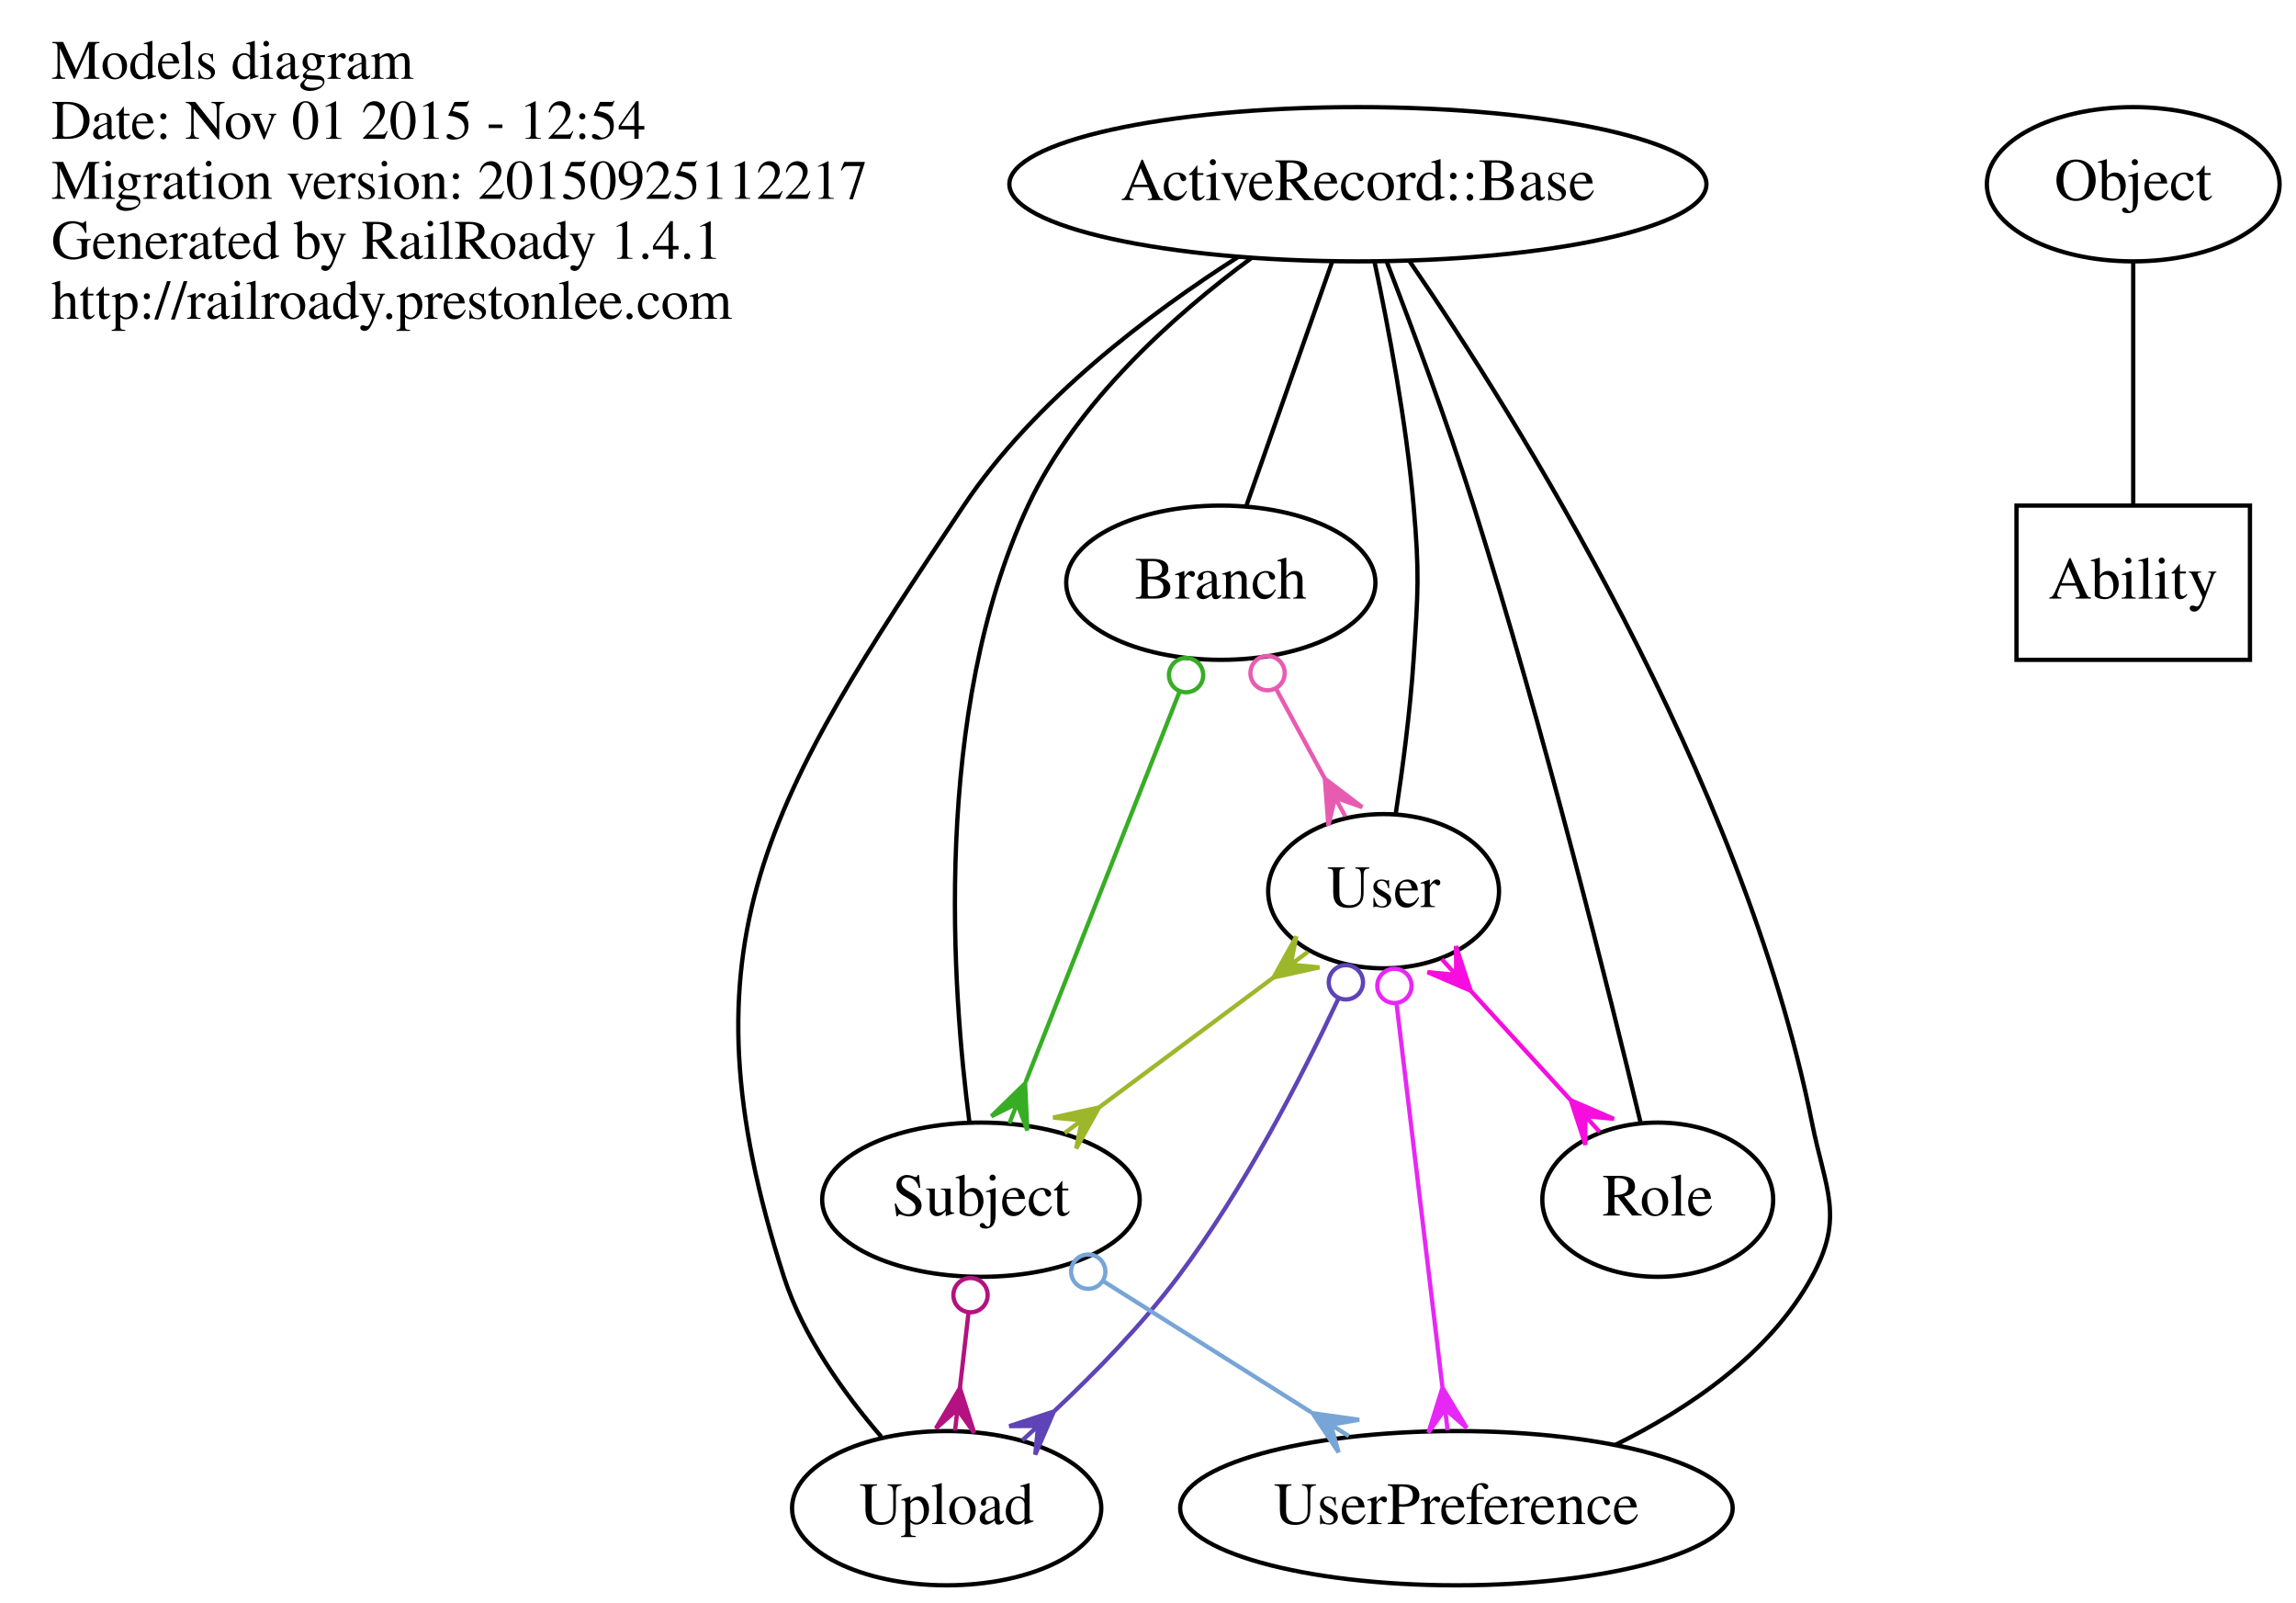
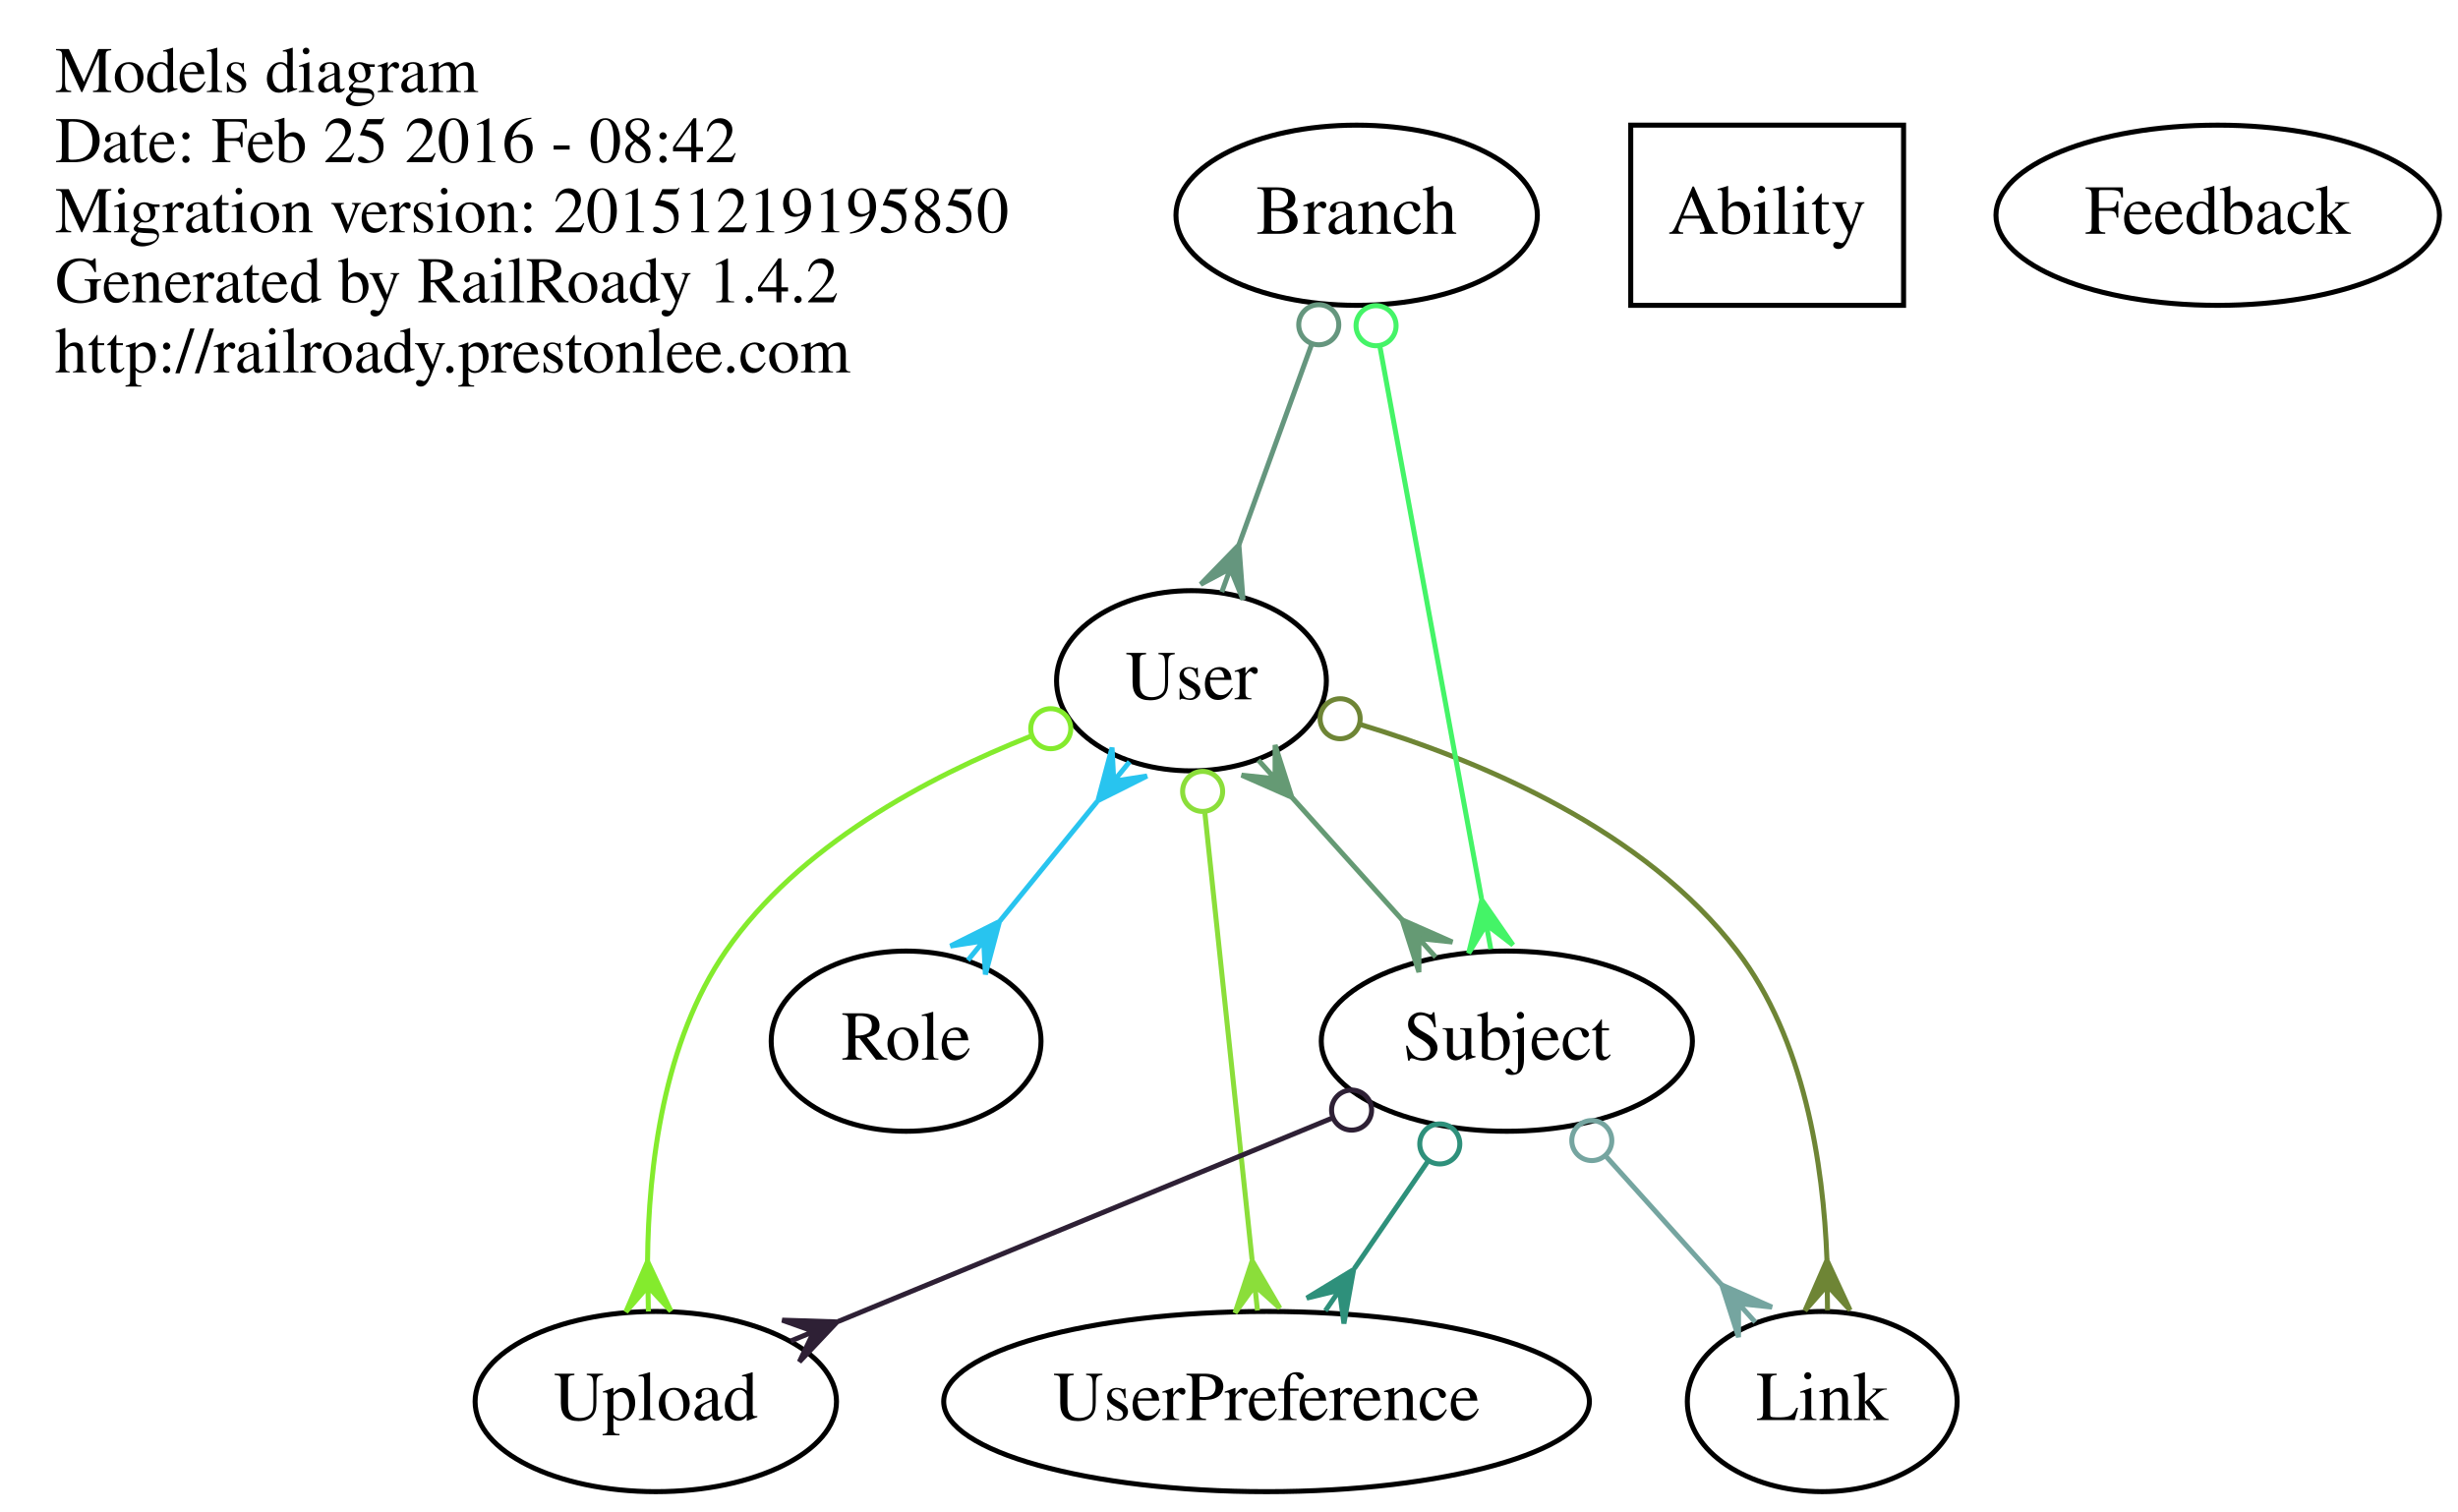
- <svg xmlns="http://www.w3.org/2000/svg" width="536pt" height="374pt" viewBox="0.00 0.00 536.00 374.00">
-   <g id="graph0" class="graph" transform="scale(1 1) rotate(0) translate(4 370)">
-     <polygon fill="none" stroke="none" points="-4,4 -4,-370 532,-370 532,4 -4,4" />
+ <svg xmlns="http://www.w3.org/2000/svg" width="491pt" height="302pt" viewBox="0.00 0.00 491.00 302.00">
+   <g id="graph0" class="graph" transform="scale(1 1) rotate(0) translate(4 298)">
+     <polygon fill="none" stroke="none" points="-4,4 -4,-298 487,-298 487,4 -4,4" />
    <g id="node1" class="node">
-       <text text-anchor="start" x="8" y="-351.6" font-family="Times,serif" font-size="13.00">Models diagram</text>
-       <text text-anchor="start" x="8" y="-337.6" font-family="Times,serif" font-size="13.00">Date: Nov 01 2015 - 12:54</text>
-       <text text-anchor="start" x="8" y="-323.6" font-family="Times,serif" font-size="13.00">Migration version: 20150925112217</text>
-       <text text-anchor="start" x="8" y="-309.6" font-family="Times,serif" font-size="13.00">Generated by RailRoady 1.4.1</text>
-       <text text-anchor="start" x="8" y="-295.6" font-family="Times,serif" font-size="13.00">http://railroady.prestonlee.com</text>
+       <text text-anchor="start" x="7" y="-279.6" font-family="Times,serif" font-size="13.00">Models diagram</text>
+       <text text-anchor="start" x="7" y="-265.6" font-family="Times,serif" font-size="13.00">Date: Feb 25 2016 - 08:42</text>
+       <text text-anchor="start" x="7" y="-251.6" font-family="Times,serif" font-size="13.00">Migration version: 20151219195850</text>
+       <text text-anchor="start" x="7" y="-237.6" font-family="Times,serif" font-size="13.00">Generated by RailRoady 1.4.2</text>
+       <text text-anchor="start" x="7" y="-223.6" font-family="Times,serif" font-size="13.00">http://railroady.prestonlee.com</text>
    </g>
    <g id="node2" class="node">
-       <ellipse fill="none" stroke="black" cx="319" cy="-162" rx="26.949" ry="18" />
-       <text text-anchor="middle" x="319" y="-158.3" font-family="Times,serif" font-size="14.00">User</text>
+       <ellipse fill="none" stroke="black" cx="234" cy="-162" rx="26.949" ry="18" />
+       <text text-anchor="middle" x="234" y="-158.3" font-family="Times,serif" font-size="14.00">User</text>
    </g>
    <g id="node3" class="node">
-       <ellipse fill="none" stroke="black" cx="217" cy="-18" rx="36.096" ry="18" />
-       <text text-anchor="middle" x="217" y="-14.3" font-family="Times,serif" font-size="14.00">Upload</text>
+       <ellipse fill="none" stroke="black" cx="127" cy="-18" rx="36.096" ry="18" />
+       <text text-anchor="middle" x="127" y="-14.3" font-family="Times,serif" font-size="14.00">Upload</text>
    </g>
    <g id="edge2" class="edge">
-       <path fill="none" stroke="#5e44b6" d="M308.426,-136.885C299.711,-118.286 286.323,-92.381 271,-72 262.591,-60.816 251.83,-49.762 242.131,-40.667" />
-       <ellipse fill="none" stroke="#5e44b6" cx="310.196" cy="-140.737" rx="4" ry="4" />
-       <polygon fill="#5e44b6" stroke="#5e44b6" points="242.028,-40.573 237.68,-30.506 238.336,-37.201 234.645,-33.828 234.645,-33.828 234.645,-33.828 238.336,-37.201 231.61,-37.151 242.028,-40.573 242.028,-40.573" />
+       <path fill="none" stroke="#84eb2d" d="M201.975,-150.95C181.251,-142.743 155.515,-129.017 141,-108 128.533,-89.949 125.524,-64.963 125.352,-46.059" />
+       <ellipse fill="none" stroke="#84eb2d" cx="205.894" cy="-152.422" rx="4" ry="4" />
+       <polygon fill="#84eb2d" stroke="#84eb2d" points="125.353,-45.997 130.017,-36.072 125.435,-40.997 125.517,-35.998 125.517,-35.998 125.517,-35.998 125.435,-40.997 121.018,-35.924 125.353,-45.997 125.353,-45.997" />
    </g>
    <g id="node4" class="node">
-       <ellipse fill="none" stroke="black" cx="225" cy="-90" rx="37.07" ry="18" />
-       <text text-anchor="middle" x="225" y="-86.3" font-family="Times,serif" font-size="14.00">Subject</text>
+       <ellipse fill="none" stroke="black" cx="297" cy="-90" rx="37.07" ry="18" />
+       <text text-anchor="middle" x="297" y="-86.3" font-family="Times,serif" font-size="14.00">Subject</text>
    </g>
    <g id="edge4" class="edge">
-       <path fill="none" stroke="#9db72b" d="M293.233,-141.812C280.627,-132.424 265.441,-121.115 252.598,-111.552" />
-       <polygon fill="#9db72b" stroke="#9db72b" points="293.299,-141.861 298.632,-151.443 297.309,-144.847 301.319,-147.834 301.319,-147.834 301.319,-147.834 297.309,-144.847 304.007,-144.224 293.299,-141.861 293.299,-141.861" />
-       <polygon fill="#9db72b" stroke="#9db72b" points="252.569,-111.53 247.236,-101.948 248.558,-108.544 244.548,-105.557 244.548,-105.557 244.548,-105.557 248.558,-108.544 241.86,-109.166 252.569,-111.53 252.569,-111.53" />
+       <path fill="none" stroke="#659a74" d="M254.13,-138.634C261.127,-130.859 268.988,-122.124 276.05,-114.278" />
+       <polygon fill="#659a74" stroke="#659a74" points="254.05,-138.722 244.016,-143.144 250.706,-142.438 247.361,-146.155 247.361,-146.155 247.361,-146.155 250.706,-142.438 250.706,-149.165 254.05,-138.722 254.05,-138.722" />
+       <polygon fill="#659a74" stroke="#659a74" points="276.093,-114.23 286.128,-109.807 279.438,-110.513 282.783,-106.797 282.783,-106.797 282.783,-106.797 279.438,-110.513 279.438,-103.786 276.093,-114.23 276.093,-114.23" />
+     </g>
+     <g id="node6" class="node">
+       <ellipse fill="none" stroke="black" cx="360" cy="-18" rx="26.949" ry="18" />
+       <text text-anchor="middle" x="360" y="-14.3" font-family="Times,serif" font-size="14.00">Link</text>
+     </g>
+     <g id="edge5" class="edge">
+       <path fill="none" stroke="#6e8535" d="M267.564,-153.315C292.225,-145.892 324.531,-132.121 343,-108 356.413,-90.483 360.232,-65.445 360.943,-46.386" />
+       <ellipse fill="none" stroke="#6e8535" cx="263.701" cy="-154.414" rx="4" ry="4" />
+       <polygon fill="#6e8535" stroke="#6e8535" points="360.945,-46.228 365.555,-36.279 361,-41.228 361.056,-36.228 361.056,-36.228 361.056,-36.228 361,-41.228 356.556,-36.178 360.945,-46.228 360.945,-46.228" />
+     </g>
+     <g id="node8" class="node">
+       <ellipse fill="none" stroke="black" cx="249" cy="-18" rx="64.491" ry="18" />
+       <text text-anchor="middle" x="249" y="-14.3" font-family="Times,serif" font-size="14.00">UserPreference</text>
+     </g>
+     <g id="edge3" class="edge">
+       <path fill="none" stroke="#8bde3a" d="M236.687,-135.558C239.34,-110.444 243.384,-72.164 246.106,-46.393" />
+       <ellipse fill="none" stroke="#8bde3a" cx="236.23" cy="-139.894" rx="4" ry="4" />
+       <polygon fill="#8bde3a" stroke="#8bde3a" points="246.134,-46.134 251.659,-36.662 246.659,-41.162 247.184,-36.189 247.184,-36.189 247.184,-36.189 246.659,-41.162 242.709,-35.717 246.134,-46.134 246.134,-46.134" />
+     </g>
+     <g id="node9" class="node">
+       <ellipse fill="none" stroke="black" cx="177" cy="-90" rx="26.949" ry="18" />
+       <text text-anchor="middle" x="177" y="-86.3" font-family="Times,serif" font-size="14.00">Role</text>
+     </g>
+     <g id="edge1" class="edge">
+       <path fill="none" stroke="#28c4ef" d="M215.167,-137.872C208.931,-130.213 201.993,-121.694 195.762,-114.041" />
+       <polygon fill="#28c4ef" stroke="#28c4ef" points="215.318,-138.057 218.142,-148.652 218.475,-141.934 221.632,-145.811 221.632,-145.811 221.632,-145.811 218.475,-141.934 225.121,-142.97 215.318,-138.057 215.318,-138.057" />
+       <polygon fill="#28c4ef" stroke="#28c4ef" points="195.658,-113.914 192.833,-103.318 192.501,-110.037 189.344,-106.159 189.344,-106.159 189.344,-106.159 192.501,-110.037 185.855,-109.001 195.658,-113.914 195.658,-113.914" />
+     </g>
+     <g id="edge6" class="edge">
+       <path fill="none" stroke="#2e2035" d="M262.281,-74.704C233.484,-62.846 192.665,-46.038 163.409,-33.992" />
+       <ellipse fill="none" stroke="#2e2035" cx="265.988" cy="-76.23" rx="4" ry="4" />
+       <polygon fill="#2e2035" stroke="#2e2035" points="163.212,-33.911 155.678,-25.942 158.588,-32.007 153.965,-30.103 153.965,-30.103 153.965,-30.103 158.588,-32.007 152.251,-34.264 163.212,-33.911 163.212,-33.911" />
+     </g>
+     <g id="edge7" class="edge">
+       <path fill="none" stroke="#75a5a0" d="M316.782,-67.02C324.145,-58.839 332.504,-49.551 339.896,-41.338" />
+       <ellipse fill="none" stroke="#75a5a0" cx="313.972" cy="-70.143" rx="4" ry="4" />
+       <polygon fill="#75a5a0" stroke="#75a5a0" points="339.933,-41.297 349.967,-36.874 343.278,-37.58 346.622,-33.864 346.622,-33.864 346.622,-33.864 343.278,-37.58 343.278,-30.854 339.933,-41.297 339.933,-41.297" />
+     </g>
+     <g id="edge8" class="edge">
+       <path fill="none" stroke="#2e907b" d="M281.213,-65.978C276.522,-59.136 271.353,-51.599 266.556,-44.603" />
+       <ellipse fill="none" stroke="#2e907b" cx="283.605" cy="-69.466" rx="4" ry="4" />
+       <polygon fill="#2e907b" stroke="#2e907b" points="266.397,-44.371 264.453,-33.579 263.57,-40.248 260.742,-36.124 260.742,-36.124 260.742,-36.124 263.57,-40.248 257.031,-38.669 266.397,-44.371 266.397,-44.371" />
+     </g>
+     <g id="node5" class="node">
+       <polygon fill="none" stroke="black" points="376.25,-273 321.75,-273 321.75,-237 376.25,-237 376.25,-273" />
+       <text text-anchor="middle" x="349" y="-251.3" font-family="Times,serif" font-size="14.00">Ability</text>
    </g>
    <g id="node7" class="node">
-       <ellipse fill="none" stroke="black" cx="336" cy="-18" rx="64.491" ry="18" />
-       <text text-anchor="middle" x="336" y="-14.3" font-family="Times,serif" font-size="14.00">UserPreference</text>
-     </g>
-     <g id="edge3" class="edge">
-       <path fill="none" stroke="#e727f6" d="M322.046,-135.558C325.052,-110.444 329.635,-72.164 332.721,-46.393" />
-       <ellipse fill="none" stroke="#e727f6" cx="321.526" cy="-139.9" rx="4" ry="4" />
-       <polygon fill="#e727f6" stroke="#e727f6" points="332.753,-46.118 338.41,-36.724 333.348,-41.154 333.942,-36.189 333.942,-36.189 333.942,-36.189 333.348,-41.154 329.474,-35.654 332.753,-46.118 332.753,-46.118" />
-     </g>
-     <g id="node8" class="node">
-       <ellipse fill="none" stroke="black" cx="383" cy="-90" rx="26.949" ry="18" />
-       <text text-anchor="middle" x="383" y="-86.3" font-family="Times,serif" font-size="14.00">Role</text>
-     </g>
-     <g id="edge1" class="edge">
-       <path fill="none" stroke="#f70dde" d="M339.364,-138.727C346.811,-130.582 355.23,-121.373 362.673,-113.232" />
-       <polygon fill="#f70dde" stroke="#f70dde" points="339.32,-138.774 329.252,-143.118 335.947,-142.465 332.573,-146.155 332.573,-146.155 332.573,-146.155 335.947,-142.465 335.894,-149.191 339.32,-138.774 339.32,-138.774" />
-       <polygon fill="#f70dde" stroke="#f70dde" points="362.699,-113.204 372.768,-108.86 366.073,-109.514 369.447,-105.824 369.447,-105.824 369.447,-105.824 366.073,-109.514 366.126,-102.787 362.699,-113.204 362.699,-113.204" />
-     </g>
-     <g id="edge7" class="edge">
-       <path fill="none" stroke="#b31280" d="M222.102,-63.64C221.448,-57.92 220.752,-51.828 220.09,-46.042" />
-       <ellipse fill="none" stroke="#b31280" cx="222.568" cy="-67.722" rx="4" ry="4" />
-       <polygon fill="#b31280" stroke="#b31280" points="220.09,-46.04 223.426,-35.593 219.523,-41.072 218.955,-36.104 218.955,-36.104 218.955,-36.104 219.523,-41.072 214.484,-36.615 220.09,-46.04 220.09,-46.04" />
-     </g>
-     <g id="edge8" class="edge">
-       <path fill="none" stroke="#77a5d7" d="M253.449,-71.059C268.282,-61.705 286.528,-50.199 302.09,-40.385" />
-       <ellipse fill="none" stroke="#77a5d7" cx="250.049" cy="-73.203" rx="4" ry="4" />
-       <polygon fill="#77a5d7" stroke="#77a5d7" points="302.438,-40.165 313.297,-38.637 306.668,-37.498 310.897,-34.831 310.897,-34.831 310.897,-34.831 306.668,-37.498 308.496,-31.024 302.438,-40.165 302.438,-40.165" />
-     </g>
-     <g id="node5" class="node">
-       <polygon fill="none" stroke="black" points="521.25,-252 466.75,-252 466.75,-216 521.25,-216 521.25,-252" />
-       <text text-anchor="middle" x="494" y="-230.3" font-family="Times,serif" font-size="14.00">Ability</text>
-     </g>
-     <g id="node6" class="node">
-       <ellipse fill="none" stroke="black" cx="281" cy="-234" rx="36.096" ry="18" />
-       <text text-anchor="middle" x="281" y="-230.3" font-family="Times,serif" font-size="14.00">Branch</text>
-     </g>
-     <g id="edge11" class="edge">
-       <path fill="none" stroke="#e75cb1" d="M293.899,-209.238C297.554,-202.506 301.545,-195.154 305.248,-188.333" />
-       <ellipse fill="none" stroke="#e75cb1" cx="291.914" cy="-212.896" rx="4" ry="4" />
-       <polygon fill="#e75cb1" stroke="#e75cb1" points="305.288,-188.258 314.014,-181.617 307.674,-183.864 310.059,-179.47 310.059,-179.47 310.059,-179.47 307.674,-183.864 306.104,-177.323 305.288,-188.258 305.288,-188.258" />
-     </g>
-     <g id="edge12" class="edge">
-       <path fill="none" stroke="#37ad25" d="M271.36,-208.557C261.346,-183.163 245.727,-143.558 235.429,-117.446" />
-       <ellipse fill="none" stroke="#37ad25" cx="272.889" cy="-212.432" rx="4" ry="4" />
-       <polygon fill="#37ad25" stroke="#37ad25" points="235.304,-117.128 235.821,-106.174 233.47,-112.476 231.635,-107.825 231.635,-107.825 231.635,-107.825 233.47,-112.476 227.449,-109.476 235.304,-117.128 235.304,-117.128" />
-     </g>
-     <g id="node9" class="node">
-       <ellipse fill="none" stroke="black" cx="313" cy="-327" rx="81.365" ry="18" />
-       <text text-anchor="middle" x="313" y="-323.3" font-family="Times,serif" font-size="14.00">ActiveRecord::Base</text>
-     </g>
-     <g id="edge5" class="edge">
-       <path fill="none" stroke="black" d="M316.904,-308.768C320.074,-293.842 324.29,-271.622 326,-252 327.389,-236.06 327.05,-231.966 326,-216 325.208,-203.96 323.416,-190.481 321.843,-180.129" />
-     </g>
-     <g id="edge6" class="edge">
-       <path fill="none" stroke="black" d="M284.99,-309.998C264.449,-296.895 237.388,-276.55 221,-252 175.391,-183.675 153.86,-150.208 179,-72 183.504,-57.987 193.233,-44.539 201.719,-34.695" />
+       <ellipse fill="none" stroke="black" cx="267" cy="-255" rx="36.096" ry="18" />
+       <text text-anchor="middle" x="267" y="-251.3" font-family="Times,serif" font-size="14.00">Branch</text>
    </g>
    <g id="edge9" class="edge">
-       <path fill="none" stroke="black" d="M288.166,-309.793C270.245,-296.583 247.293,-276.193 236,-252 213.484,-203.765 218.331,-138.443 222.327,-107.968" />
+       <path fill="none" stroke="#65967e" d="M257.973,-229.107C253.481,-216.721 248.053,-201.752 243.498,-189.193" />
+       <ellipse fill="none" stroke="#65967e" cx="259.429" cy="-233.123" rx="4" ry="4" />
+       <polygon fill="#65967e" stroke="#65967e" points="243.477,-189.133 244.298,-178.198 241.772,-184.433 240.068,-179.732 240.068,-179.732 240.068,-179.732 241.772,-184.433 235.837,-181.266 243.477,-189.133 243.477,-189.133" />
    </g>
-     <g id="edge13" class="edge">
-       <path fill="none" stroke="black" d="M306.981,-308.884C301.26,-292.614 292.704,-268.284 286.992,-252.04" />
-     </g>
-     <g id="edge14" class="edge">
-       <path fill="none" stroke="black" d="M325.073,-309.017C349.282,-273.702 402.823,-188.883 419,-108 422.138,-92.311 426.688,-86.032 419,-72 409.141,-54.008 390.288,-41.237 373.038,-32.747" />
-     </g>
-     <g id="edge15" class="edge">
-       <path fill="none" stroke="black" d="M319.767,-308.805C325.513,-293.901 333.791,-271.695 340,-252 356.355,-200.127 371.879,-137.614 378.972,-108.064" />
+     <g id="edge10" class="edge">
+       <path fill="none" stroke="#44f467" d="M271.611,-228.945C277.107,-199.085 286.259,-149.36 291.944,-118.473" />
+       <ellipse fill="none" stroke="#44f467" cx="270.878" cy="-232.93" rx="4" ry="4" />
+       <polygon fill="#44f467" stroke="#44f467" points="291.988,-118.232 298.224,-109.211 292.893,-113.314 293.798,-108.397 293.798,-108.397 293.798,-108.397 292.893,-113.314 289.372,-107.582 291.988,-118.232 291.988,-118.232" />
    </g>
    <g id="node10" class="node">
-       <ellipse fill="none" stroke="black" cx="494" cy="-327" rx="34.171" ry="18" />
-       <text text-anchor="middle" x="494" y="-323.3" font-family="Times,serif" font-size="14.00">Object</text>
-     </g>
-     <g id="edge10" class="edge">
-       <path fill="none" stroke="black" d="M494,-308.884C494,-292.614 494,-268.284 494,-252.04" />
+       <ellipse fill="none" stroke="black" cx="439" cy="-255" rx="44.295" ry="18" />
+       <text text-anchor="middle" x="439" y="-251.3" font-family="Times,serif" font-size="14.00">Feedback</text>
    </g>
  </g>
</svg>
